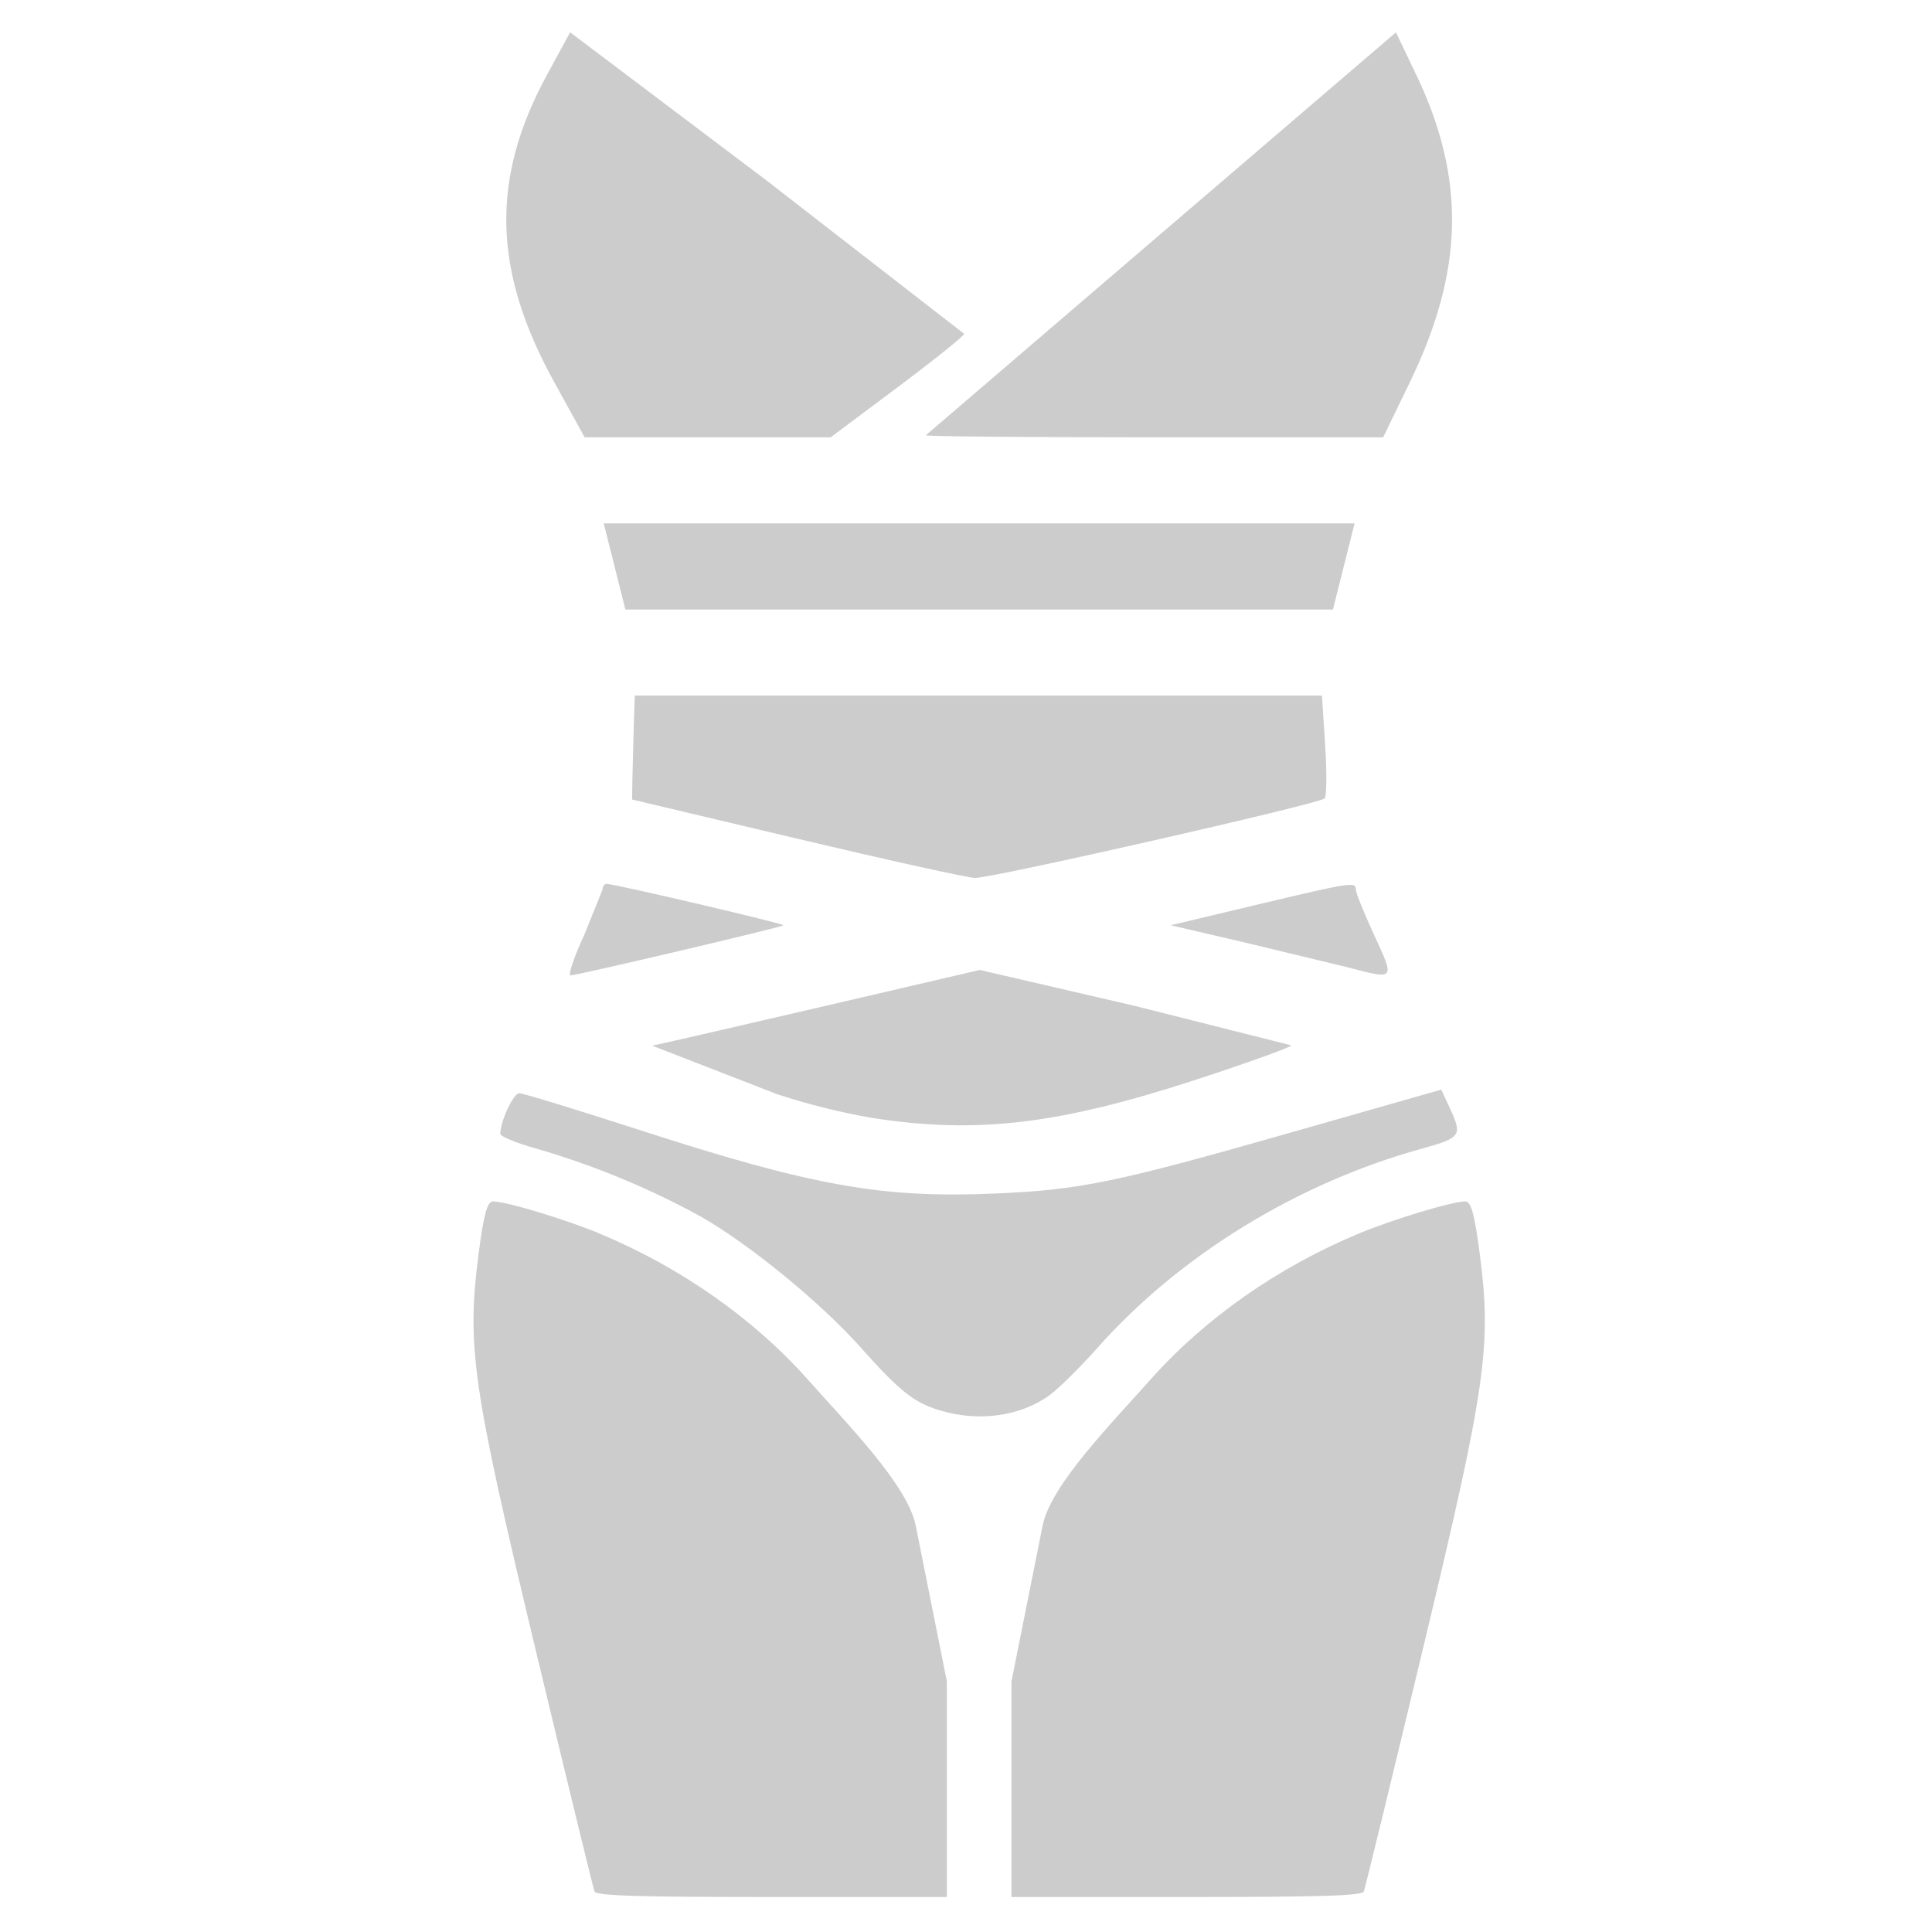
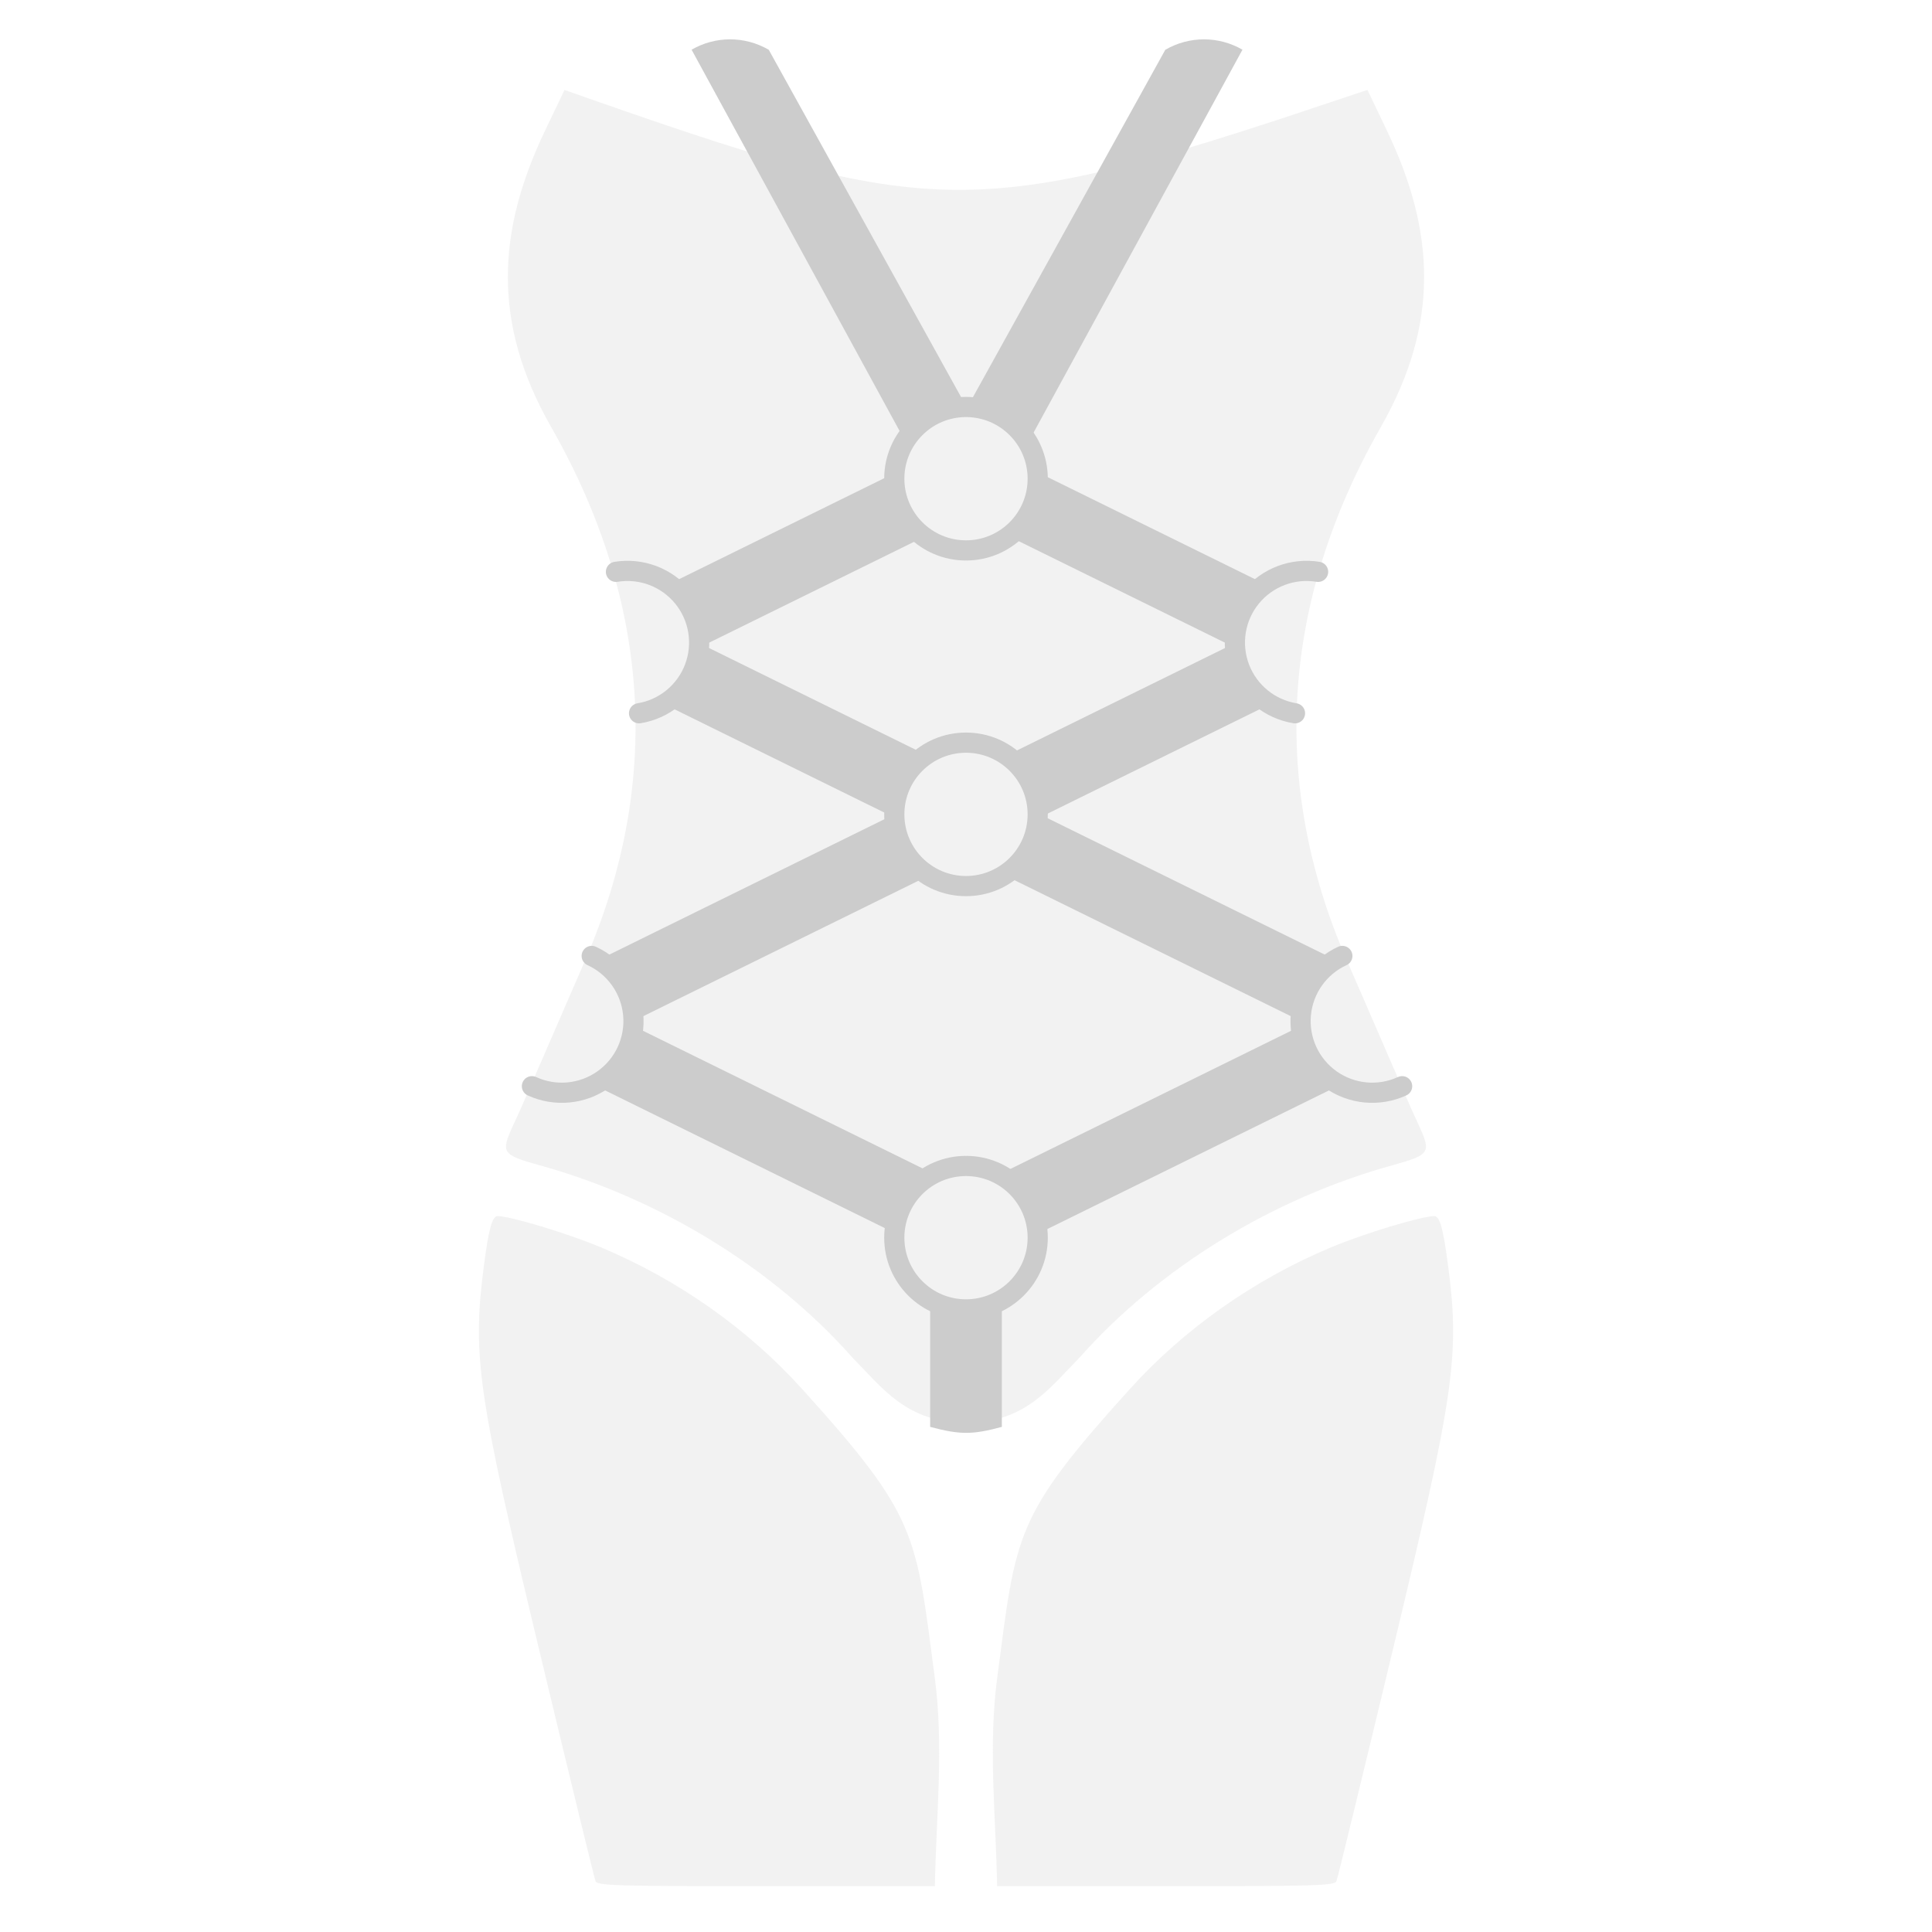
- <svg xmlns="http://www.w3.org/2000/svg" width="359" height="359" fill="#ccc" viewBox="0 0 95 95">
-   <path d="M45.524 21.402c.061-.056 5.287-4.536 11.614-9.956l11.504-9.855.997 2.085c2.443 5.107 2.35 9.627-.312 15.116l-1.315 2.712h-11.3c-6.215 0-11.25-.046-11.189-.101zm-18.271-2.61c-3.028-5.49-3.134-10.009-.354-15.117l1.135-2.087 9.699 7.317 9.678 7.511c-.012.107-1.494 1.295-3.294 2.641l-3.273 2.447h-6.048-6.048zm2.966 9.062l-.532-2.117h18.46 18.46l-.532 2.117-.532 2.117H48.148 30.751zm8.933 13.374l-8.07-1.914.013-.968.066-2.555.053-1.588h16.894 16.894l.159 2.447c.087 1.346.075 2.522-.027 2.613-.308.276-16.426 3.938-17.197 3.907-.394-.016-4.347-.89-8.786-1.943zm27.12 6.337l-5.015-1.209-3.692-.86 4.221-1.005c4.692-1.117 4.883-1.146 4.883-.745 0 .155.409 1.167.909 2.249 1.018 2.203 1.032 2.187-1.306 1.57zm-37.554-1.57l.909-2.249c0-.155.089-.283.198-.285.362-.006 8.776 1.965 8.703 2.038-.097.097-10.156 2.463-10.471 2.463-.136 0 .161-.885.661-1.967zm14.138 8.972a33.94 33.94 0 0 1-4.63-1.158l-6.16-2.392c.104-.009 3.772-.85 8.151-1.869l7.961-1.854 7.658 1.776 7.658 1.932c0 .086-2.086.838-4.635 1.672-6.795 2.223-10.839 2.701-16.002 1.892zm3.348 14.382c-1.276-.391-1.963-.938-3.873-3.081-1.975-2.216-5.461-5.072-7.859-6.44a39.84 39.84 0 0 0-8.086-3.345c-.982-.271-1.786-.601-1.786-.732 0-.613.647-1.997.934-1.997.176 0 2.863.823 5.971 1.828 8.46 2.738 11.883 3.347 17.437 3.105 4.182-.182 5.891-.534 14.469-2.981l7.458-2.127.413.888c.64 1.376.57 1.479-1.373 2.016-6.127 1.693-11.921 5.254-15.96 9.809-.844.952-1.903 1.998-2.354 2.323-1.427 1.032-3.497 1.314-5.391.733zM29.233 93.006c-.062-.151-1.368-5.51-2.902-11.91-3.116-12.997-3.389-14.895-2.796-19.453.252-1.935.426-2.568.707-2.568.641 0 3.537.873 5.225 1.575 4.004 1.666 7.6 4.19 10.291 7.224 1.88 2.12 4.871 5.15 5.268 7.135l1.533 7.666h0V93.28h-8.607c-6.65 0-8.633-.062-8.72-.274zm37.829 0c.062-.151 1.368-5.51 2.902-11.91C73.08 68.098 73.353 66.2 72.76 61.643c-.252-1.935-.426-2.568-.707-2.568-.641 0-3.537.873-5.225 1.575-4.004 1.666-7.6 4.19-10.291 7.224-1.88 2.12-4.871 5.15-5.268 7.135l-1.533 7.666h0V93.28h8.607c6.65 0 8.633-.062 8.72-.274z" />
+ <svg xmlns="http://www.w3.org/2000/svg" width="150" height="150">
+   <path d="M103.769 146.026c.094-.23 2.08-8.381 4.414-18.115 4.739-19.77 5.155-22.657 4.253-29.588-.383-2.943-.648-3.906-1.075-3.906-.975 0-5.38 1.328-7.947 2.396-6.09 2.534-11.513 6.414-15.653 10.988-9.051 10-8.861 11.222-10.344 22.512-.7 5.331-.098 10.754 0 16.13h13.091c11.681 0 13.211-.032 13.262-.417zm-57.538 0c-.094-.23-2.08-8.381-4.414-18.115-4.739-19.77-5.155-22.657-4.253-29.588.383-2.943.648-3.906 1.075-3.906.975 0 5.38 1.328 7.947 2.396 6.09 2.534 11.513 6.414 15.653 10.988 9.051 10 8.861 11.222 10.344 22.512.7 5.331.098 10.754 0 16.13H59.492c-11.681 0-13.211-.032-13.262-.417zM43.828 6.984l-1.516 3.171c-3.716 7.768-4.125 14.933.475 22.991 7.866 13.782 8.529 27.85 2.66 41.376L40.44 86.057l-.606 1.329c-.958 2.1-.889 2.271 2.066 3.088 9.319 2.575 18.132 7.991 24.275 14.919 2.37 2.41 4.167 4.995 8.824 5.117 4.657-.122 6.454-2.706 8.824-5.117 6.143-6.928 14.956-12.344 24.275-14.919 2.955-.817 3.024-.988 2.066-3.088l-.606-1.329-5.006-11.535c-5.869-13.526-5.206-27.593 2.66-41.376 4.599-8.059 4.19-15.224.475-22.991l-1.516-3.171c-30.769 10.341-32.989 10.341-62.344 0z" fill-opacity=".26" fill="#ccc" />
+   <g transform="matrix(1.107414 0 0 1.107414 -8.056071 -15.72994)">
+     <g fill="none" stroke="#ccc" stroke-width="1.415" stroke-linejoin="round">
+       <circle cy="47.766" cx="75" r="5.028" />
+       <circle cy="71.299" cx="75" r="5.028" />
+       <circle cy="100.977" cx="75" r="5.028" />
+     </g>
+     <path d="M72.488 105.861h5.025v8.381c-2.013.539-2.877.576-5.025 0z" fill="#ccc" />
+     <g>
+       <g stroke-linejoin="round" stroke-linecap="round" stroke-width="1.415" stroke="#ccc" fill="none">
+         <use href="#B" transform="rotate(99.275)" />
+         <use href="#C" transform="rotate(65.352)" />
+       </g>
+       <g fill="#ccc">
+         <use href="#D" />
+         <use href="#E" />
+         <use href="#F" />
+         <use href="#G" />
+         <use href="#H" />
+       </g>
+       <g transform="matrix(-1 0 0 1 150.1441 0)">
+         <g stroke-linejoin="round" stroke-linecap="round" stroke-width="1.415" stroke="#ccc" fill="none">
+           <use href="#B" transform="rotate(99.275)" />
+           <use href="#C" transform="rotate(65.352)" />
+         </g>
+         <g fill="#ccc">
+           <use href="#D" />
+           <use href="#E" />
+           <use href="#F" />
+           <use href="#G" />
+           <use href="#H" />
+         </g>
+       </g>
+     </g>
+   </g>
+   <defs>
+     <path id="B" d="M47.566-107.133c0 1.795-.958 3.454-2.512 4.351s-3.47.898-5.024 0-2.512-2.556-2.512-4.351" />
+     <path id="C" d="M126.155-58.274c0 1.795-.958 3.454-2.512 4.352s-3.47.898-5.025 0-2.512-2.556-2.512-4.352" />
+     <path id="D" d="M80.521 47.555l15.341 7.551-2.361 4.326-15.341-7.551z" />
+     <path id="E" d="M80.493 71.359l15.462-7.611-2.361-4.326-15.462 7.611z" />
+     <path id="F" d="M80.125 71.274l20.542 10.111-2.361 4.326L77.764 75.6z" />
+     <path id="G" d="M80.07 100.682l20.667-10.173-2.361-4.326-20.667 10.173z" />
+     <path id="H" d="M94.382 17.689L79.517 44.937l-4.223-2.541 13.679-24.702c1.704-.984 3.749-.964 5.408-.006z" />
+   </defs>
</svg>
